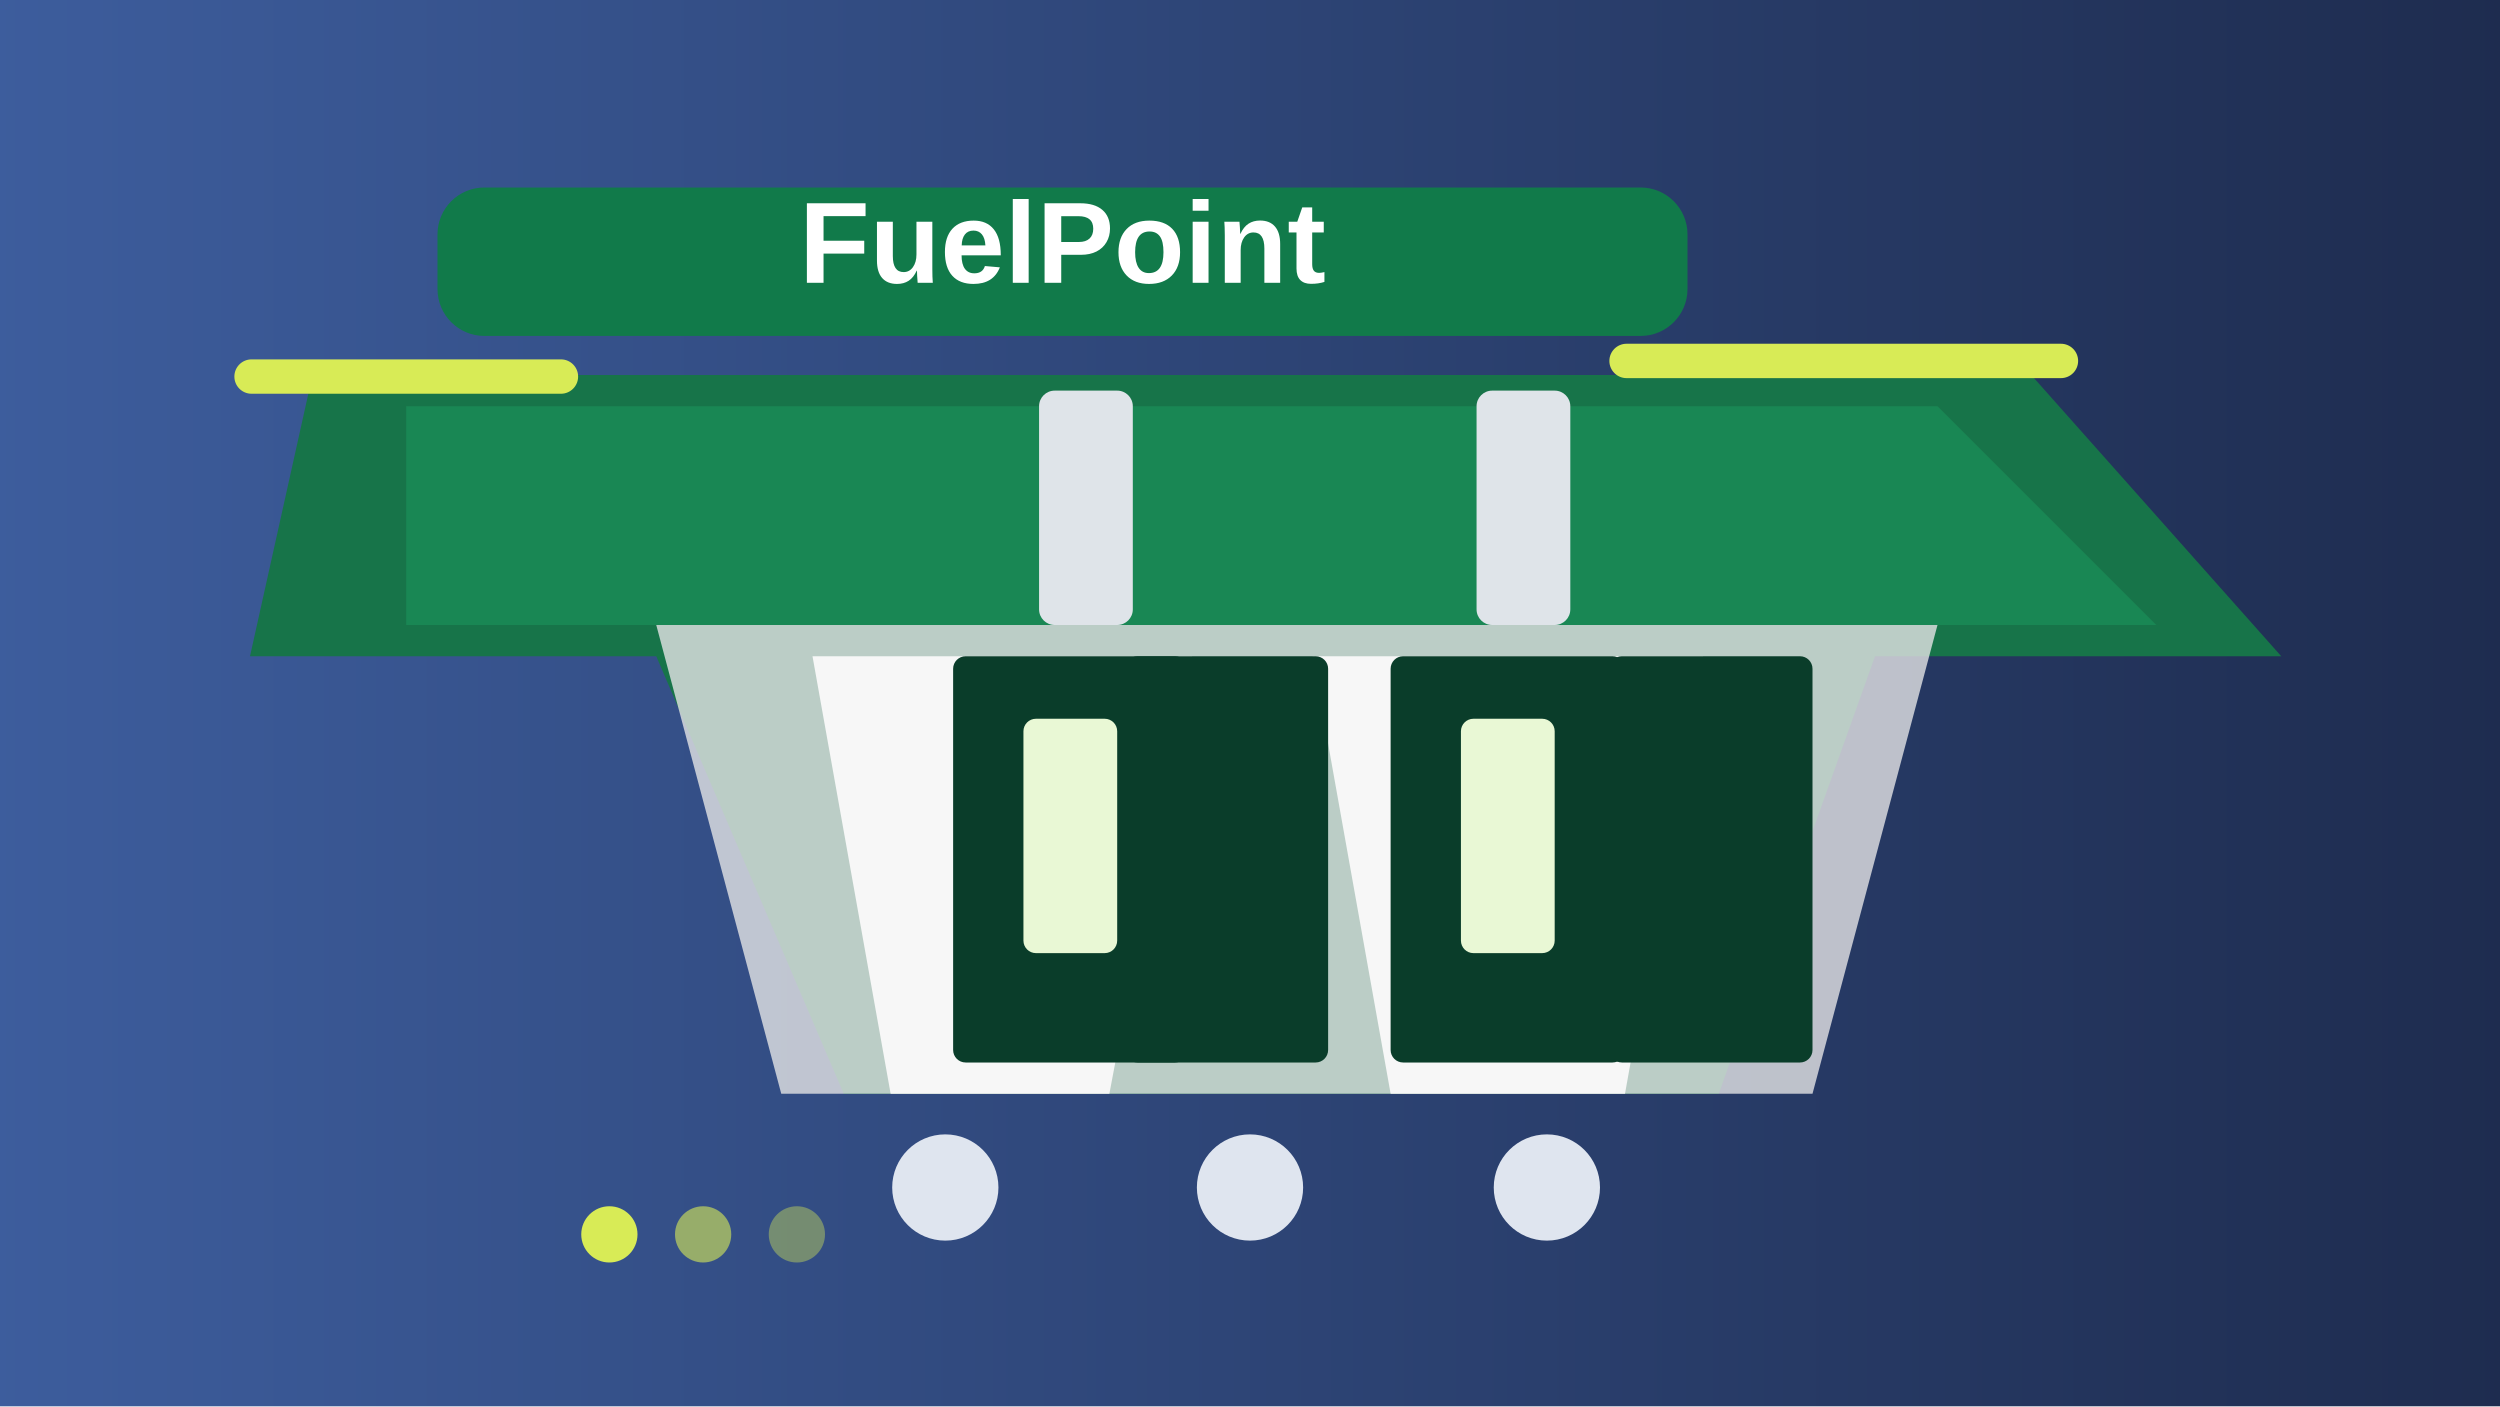
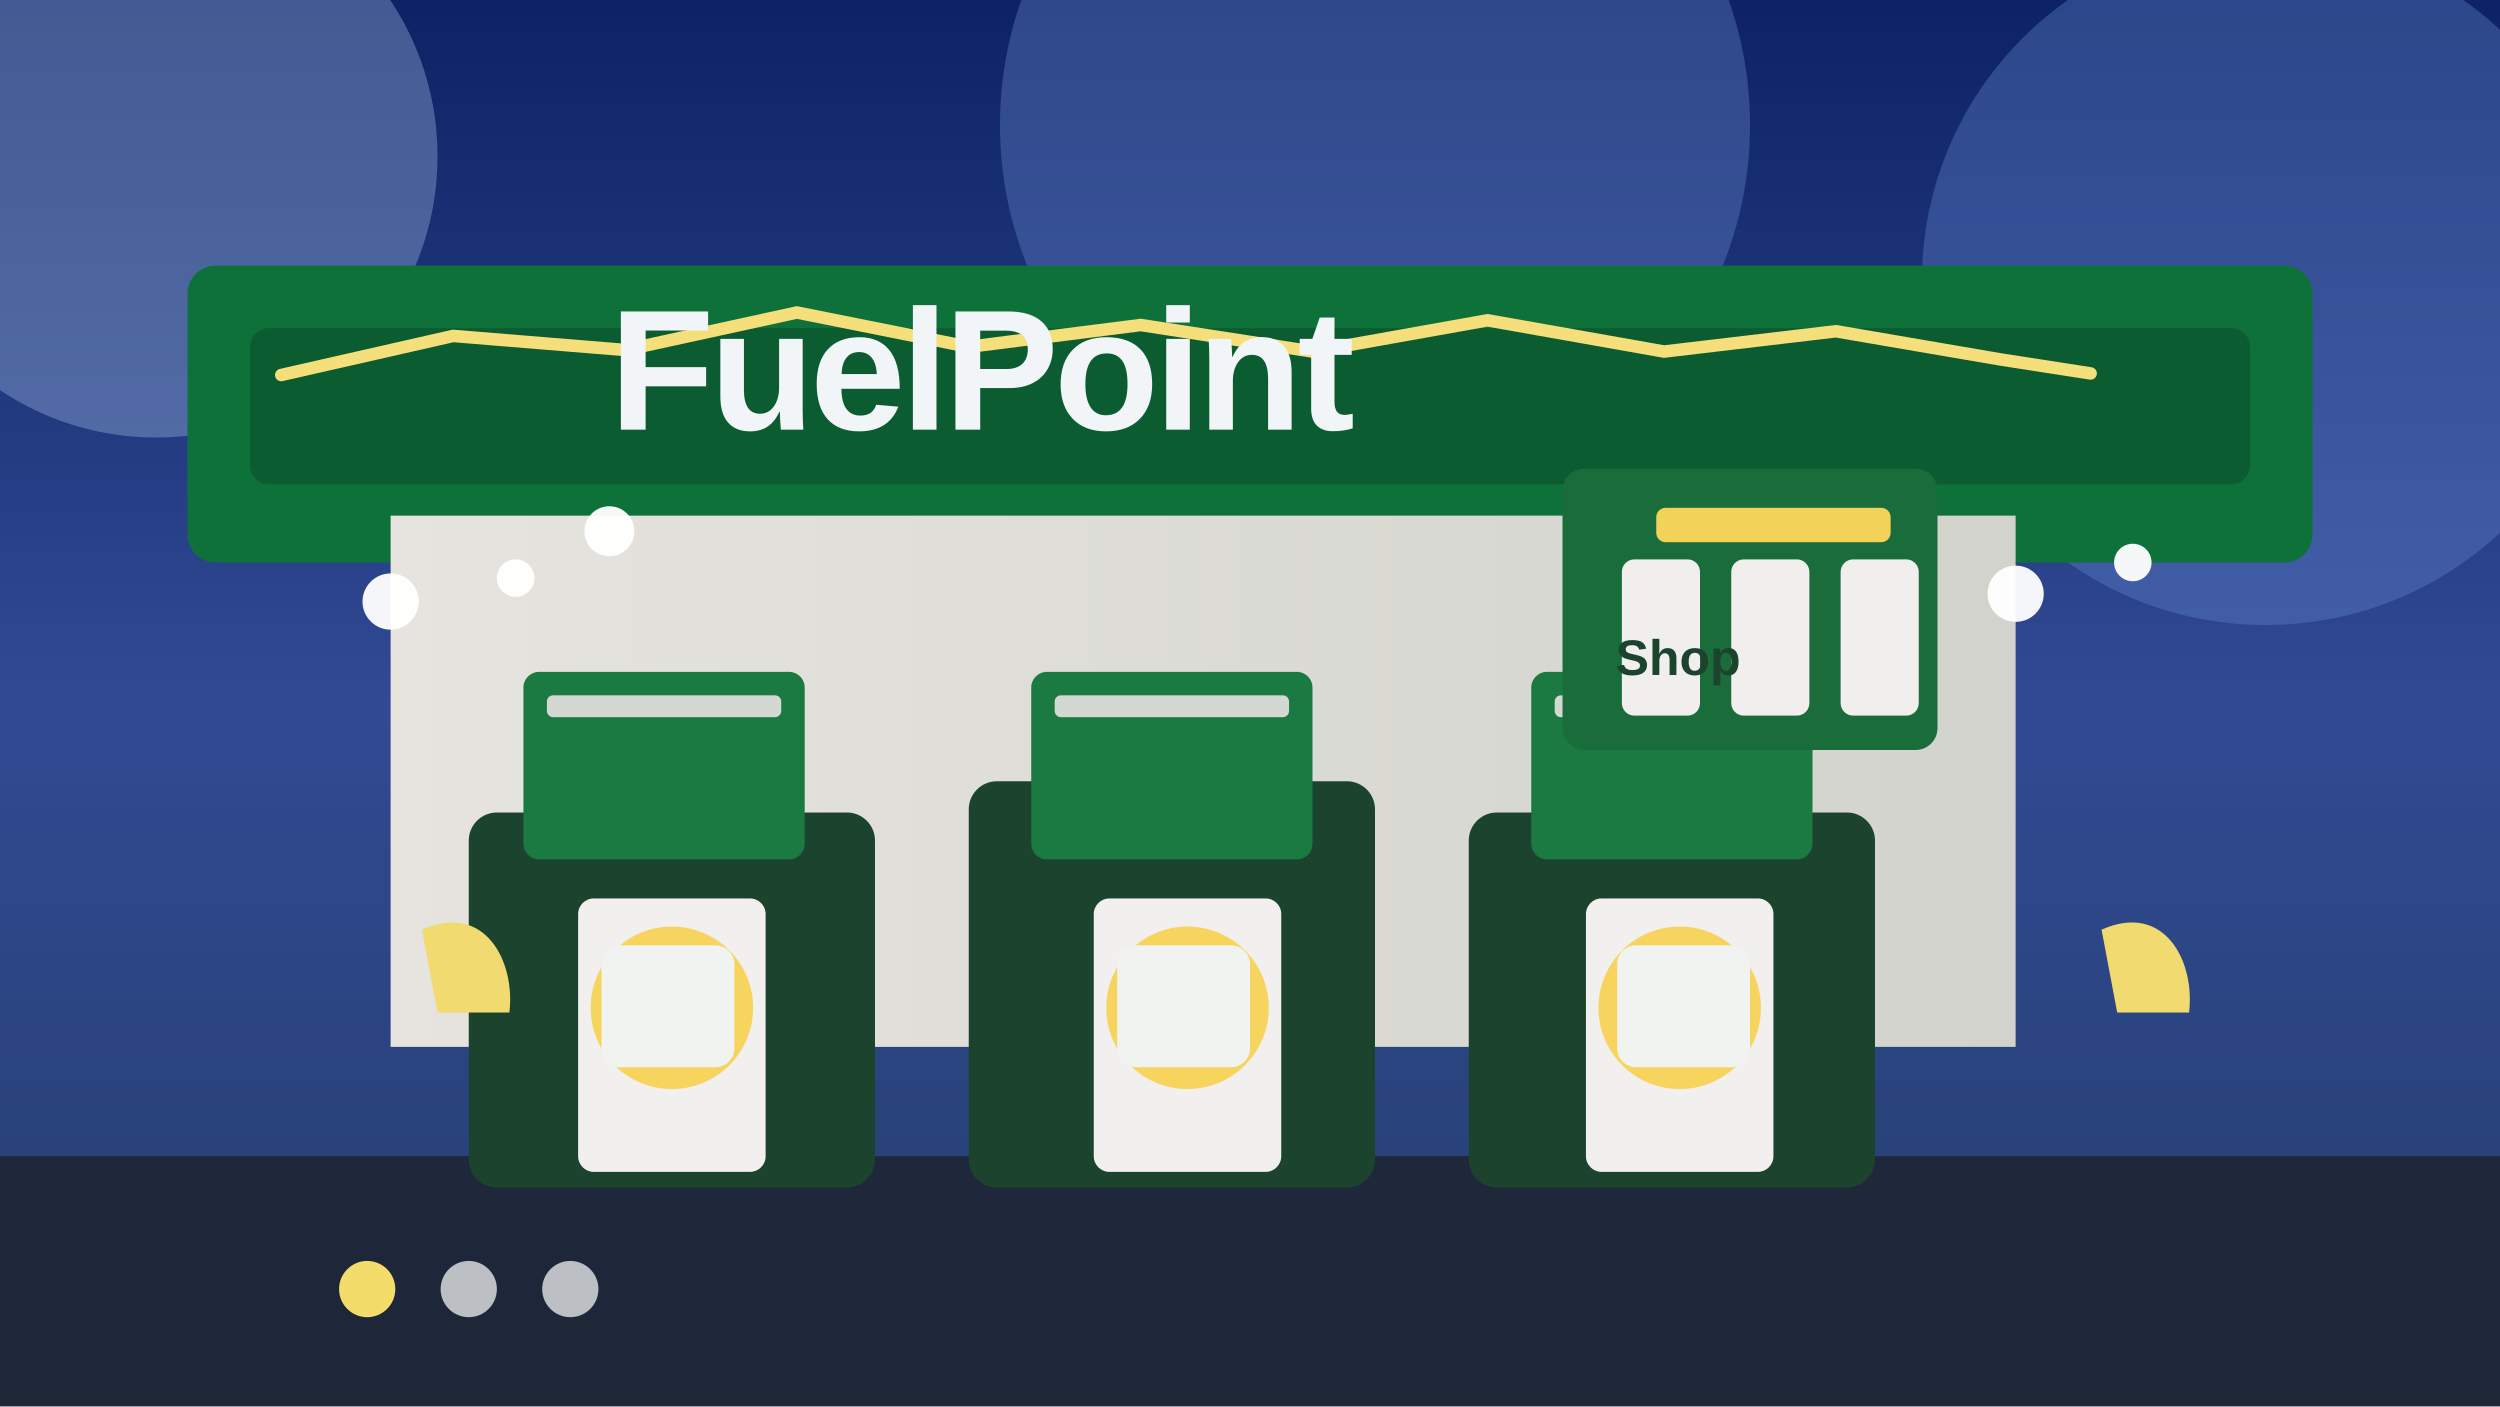
- <svg xmlns="http://www.w3.org/2000/svg" viewBox="0 0 1600 900" role="img" aria-label="Fuel station image">
+ <svg xmlns="http://www.w3.org/2000/svg" viewBox="0 0 1600 900" role="img" aria-labelledby="title desc">
  <defs>
-     <linearGradient id="stationBg" x1="0" x2="1">
-       <stop offset="0%" stop-color="#3d5d9d" />
-       <stop offset="100%" stop-color="#1e2c4f" />
+     <linearGradient id="sky" x1="0" x2="0" y1="0" y2="1">
+       <stop offset="0%" stop-color="#0d2365" />
+       <stop offset="50%" stop-color="#314a93" />
+       <stop offset="100%" stop-color="#243e6d" />
+     </linearGradient>
+     <linearGradient id="roof" x1="0" x2="1">
+       <stop offset="0%" stop-color="#e7e4df" />
+       <stop offset="100%" stop-color="#d1d3cc" />
    </linearGradient>
  </defs>
-   <rect width="1600" height="900" fill="url(#stationBg)" />
+   <rect width="1600" height="900" fill="url(#sky)" />
+   <g opacity="0.36">
+     <circle cx="100" cy="100" r="180" fill="#a3bfe5" />
+     <circle cx="1450" cy="180" r="220" fill="#6789d1" />
+     <circle cx="880" cy="80" r="240" fill="#6d8bd0" />
+   </g>
+   <rect x="0" y="740" width="1600" height="160" fill="#1b1f26" opacity="0.75" />
  <g>
-     <path d="M200 240 L1300 240 L1460 420 L1200 420 L1100 700 L540 700 L420 420 L160 420 Z" fill="#177449" />
-     <path d="M260 260 H1240 L1380 400 H260 Z" fill="#1a8a55" opacity="0.9" />
-     <path d="M420 400 H1240 L1160 700 H500 Z" fill="#e4e4e5" opacity="0.8" />
-     <path d="M520 420 H763 L710 700 H570 Z" fill="#f7f7f7" />
-     <path d="M840 420 H1090 L1040 700 H890 Z" fill="#f7f7f7" />
-     <g fill="#dfe4e9">
-       <rect x="665" y="250" width="60" height="150" rx="10" />
-       <rect x="945" y="250" width="60" height="150" rx="10" />
+     <rect x="120" y="170" width="1360" height="190" rx="18" fill="#0f713a" />
+     <rect x="160" y="210" width="1280" height="100" rx="12" fill="#0b5c30" />
+     <path d="M180 240 L290 215 L400 224 L510 200 L620 222 L730 208 L840 225 L952 205 L1065 225 L1175 212 L1280 230 L1338 239" stroke="#f4df7a" stroke-width="8" fill="none" stroke-linecap="round" />
+     <text x="390" y="275" font-size="110" font-weight="700" font-family="Arial, sans-serif" fill="#f2f5f8" letter-spacing="-3">FuelPoint</text>
+   </g>
+   <g>
+     <rect x="250" y="330" width="1040" height="340" fill="url(#roof)" />
+     <rect x="300" y="520" width="260" height="240" rx="18" fill="#1b432d" />
+     <rect x="620" y="500" width="260" height="260" rx="18" fill="#1b432d" />
+     <rect x="940" y="520" width="260" height="240" rx="18" fill="#1b432d" />
+     <rect x="370" y="575" width="120" height="175" rx="10" fill="#f1f0ef" />
+     <rect x="700" y="575" width="120" height="175" rx="10" fill="#f1f0ef" />
+     <rect x="1015" y="575" width="120" height="175" rx="10" fill="#f1f0ef" />
+     <circle cx="430" cy="645" r="52" fill="#f7d45e" />
+     <circle cx="760" cy="645" r="52" fill="#f7d45e" />
+     <circle cx="1075" cy="645" r="52" fill="#f7d45e" />
+     <g fill="#1a7a42">
+       <rect x="335" y="430" width="180" height="120" rx="10" />
+       <rect x="660" y="430" width="180" height="120" rx="10" />
+       <rect x="980" y="430" width="180" height="120" rx="10" />
    </g>
-     <g fill="#0a3d2a">
-       <rect x="610" y="420" width="150" height="260" rx="8" />
-       <rect x="890" y="420" width="150" height="260" rx="8" />
-       <rect x="720" y="420" width="130" height="260" rx="8" />
-       <rect x="1030" y="420" width="130" height="260" rx="8" />
+     <g fill="#d4d8d2">
+       <rect x="350" y="445" width="150" height="14" rx="4" />
+       <rect x="675" y="445" width="150" height="14" rx="4" />
+       <rect x="995" y="445" width="150" height="14" rx="4" />
    </g>
-     <g fill="#e9f8d5">
-       <rect x="655" y="460" width="60" height="150" rx="8" />
-       <rect x="935" y="460" width="60" height="150" rx="8" />
+     <g fill="#f0f3ef">
+       <rect x="385" y="605" width="85" height="78" rx="12" />
+       <rect x="715" y="605" width="85" height="78" rx="12" />
+       <rect x="1035" y="605" width="85" height="78" rx="12" />
    </g>
-     <g fill="#d8eb56">
-       <rect x="150" y="230" width="220" height="22" rx="11" />
-       <rect x="1030" y="220" width="300" height="22" rx="11" />
+     <g fill="#f1da70">
+       <path d="M270 595 C310 577 330 615 326 648 L280 648 L270 595Z" />
+       <path d="M1345 595 C1385 577 1405 615 1401 648 L1355 648 L1345 595Z" />
    </g>
  </g>
-   <g>
-     <circle cx="605" cy="760" r="34" fill="#dfe5ef" />
-     <circle cx="800" cy="760" r="34" fill="#dfe5ef" />
-     <circle cx="990" cy="760" r="34" fill="#dfe5ef" />
+   <g fill="#ffffff" opacity="0.95">
+     <circle cx="250" cy="385" r="18" />
+     <circle cx="330" cy="370" r="12" />
+     <circle cx="390" cy="340" r="16" />
+     <circle cx="1210" cy="350" r="14" />
+     <circle cx="1290" cy="380" r="18" />
+     <circle cx="1365" cy="360" r="12" />
  </g>
  <g>
-     <rect x="280" y="120" width="800" height="95" rx="30" fill="#117a4a" />
-     <text x="680" y="181" font-size="74" text-anchor="middle" font-family="Arial, Helvetica, sans-serif" font-weight="700" fill="#ffffff">FuelPoint</text>
+     <rect x="1000" y="300" width="240" height="180" rx="14" fill="#1a6d3b" />
+     <rect x="1038" y="358" width="50" height="100" rx="8" fill="#f0efed" />
+     <rect x="1108" y="358" width="50" height="100" rx="8" fill="#f0efed" />
+     <rect x="1178" y="358" width="50" height="100" rx="8" fill="#f0efed" />
+     <rect x="1060" y="325" width="150" height="22" rx="6" fill="#f3d25a" />
+     <text x="1034" y="432" font-size="32" font-family="Arial, sans-serif" fill="#1b432d" font-weight="700">Shop</text>
  </g>
  <g>
-     <circle cx="390" cy="790" r="18" fill="#d8eb56" />
-     <circle cx="450" cy="790" r="18" fill="#d8eb56" opacity="0.6" />
-     <circle cx="510" cy="790" r="18" fill="#d8eb56" opacity="0.4" />
+     <circle cx="235" cy="825" r="18" fill="#f4dc6a" />
+     <circle cx="300" cy="825" r="18" fill="#ffffff" opacity="0.7" />
+     <circle cx="365" cy="825" r="18" fill="#ffffff" opacity="0.7" />
  </g>
</svg>
